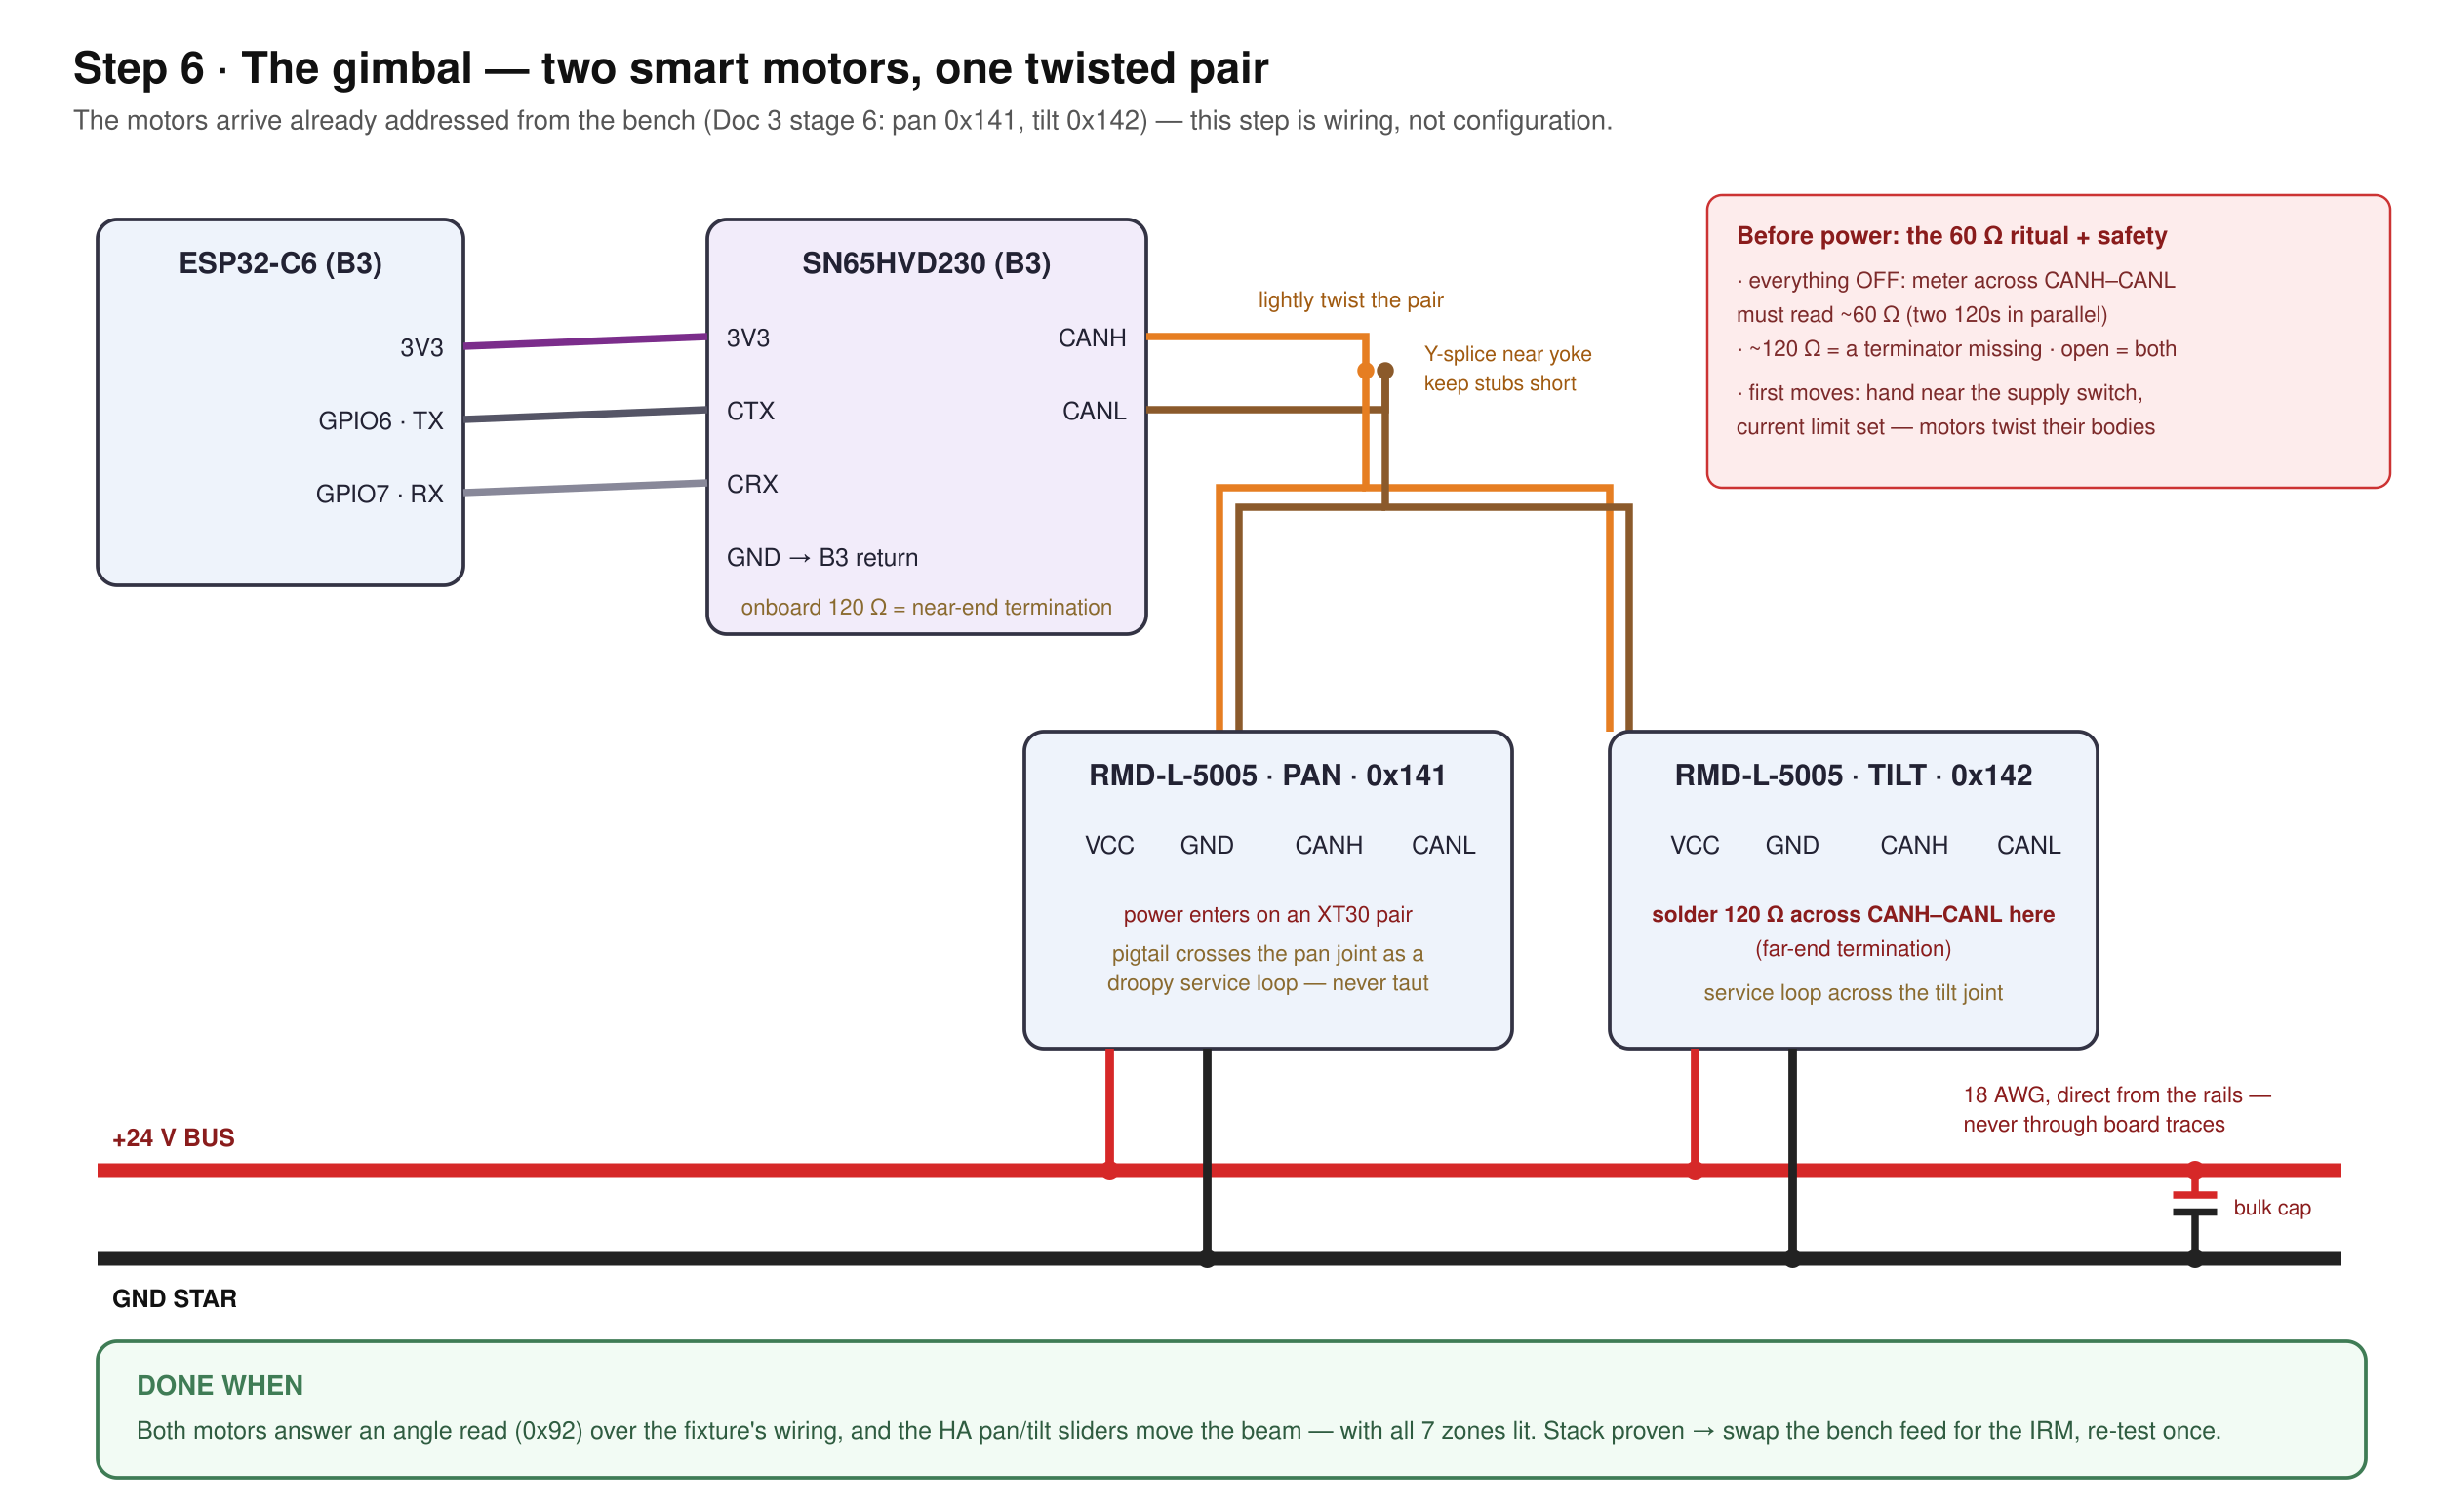
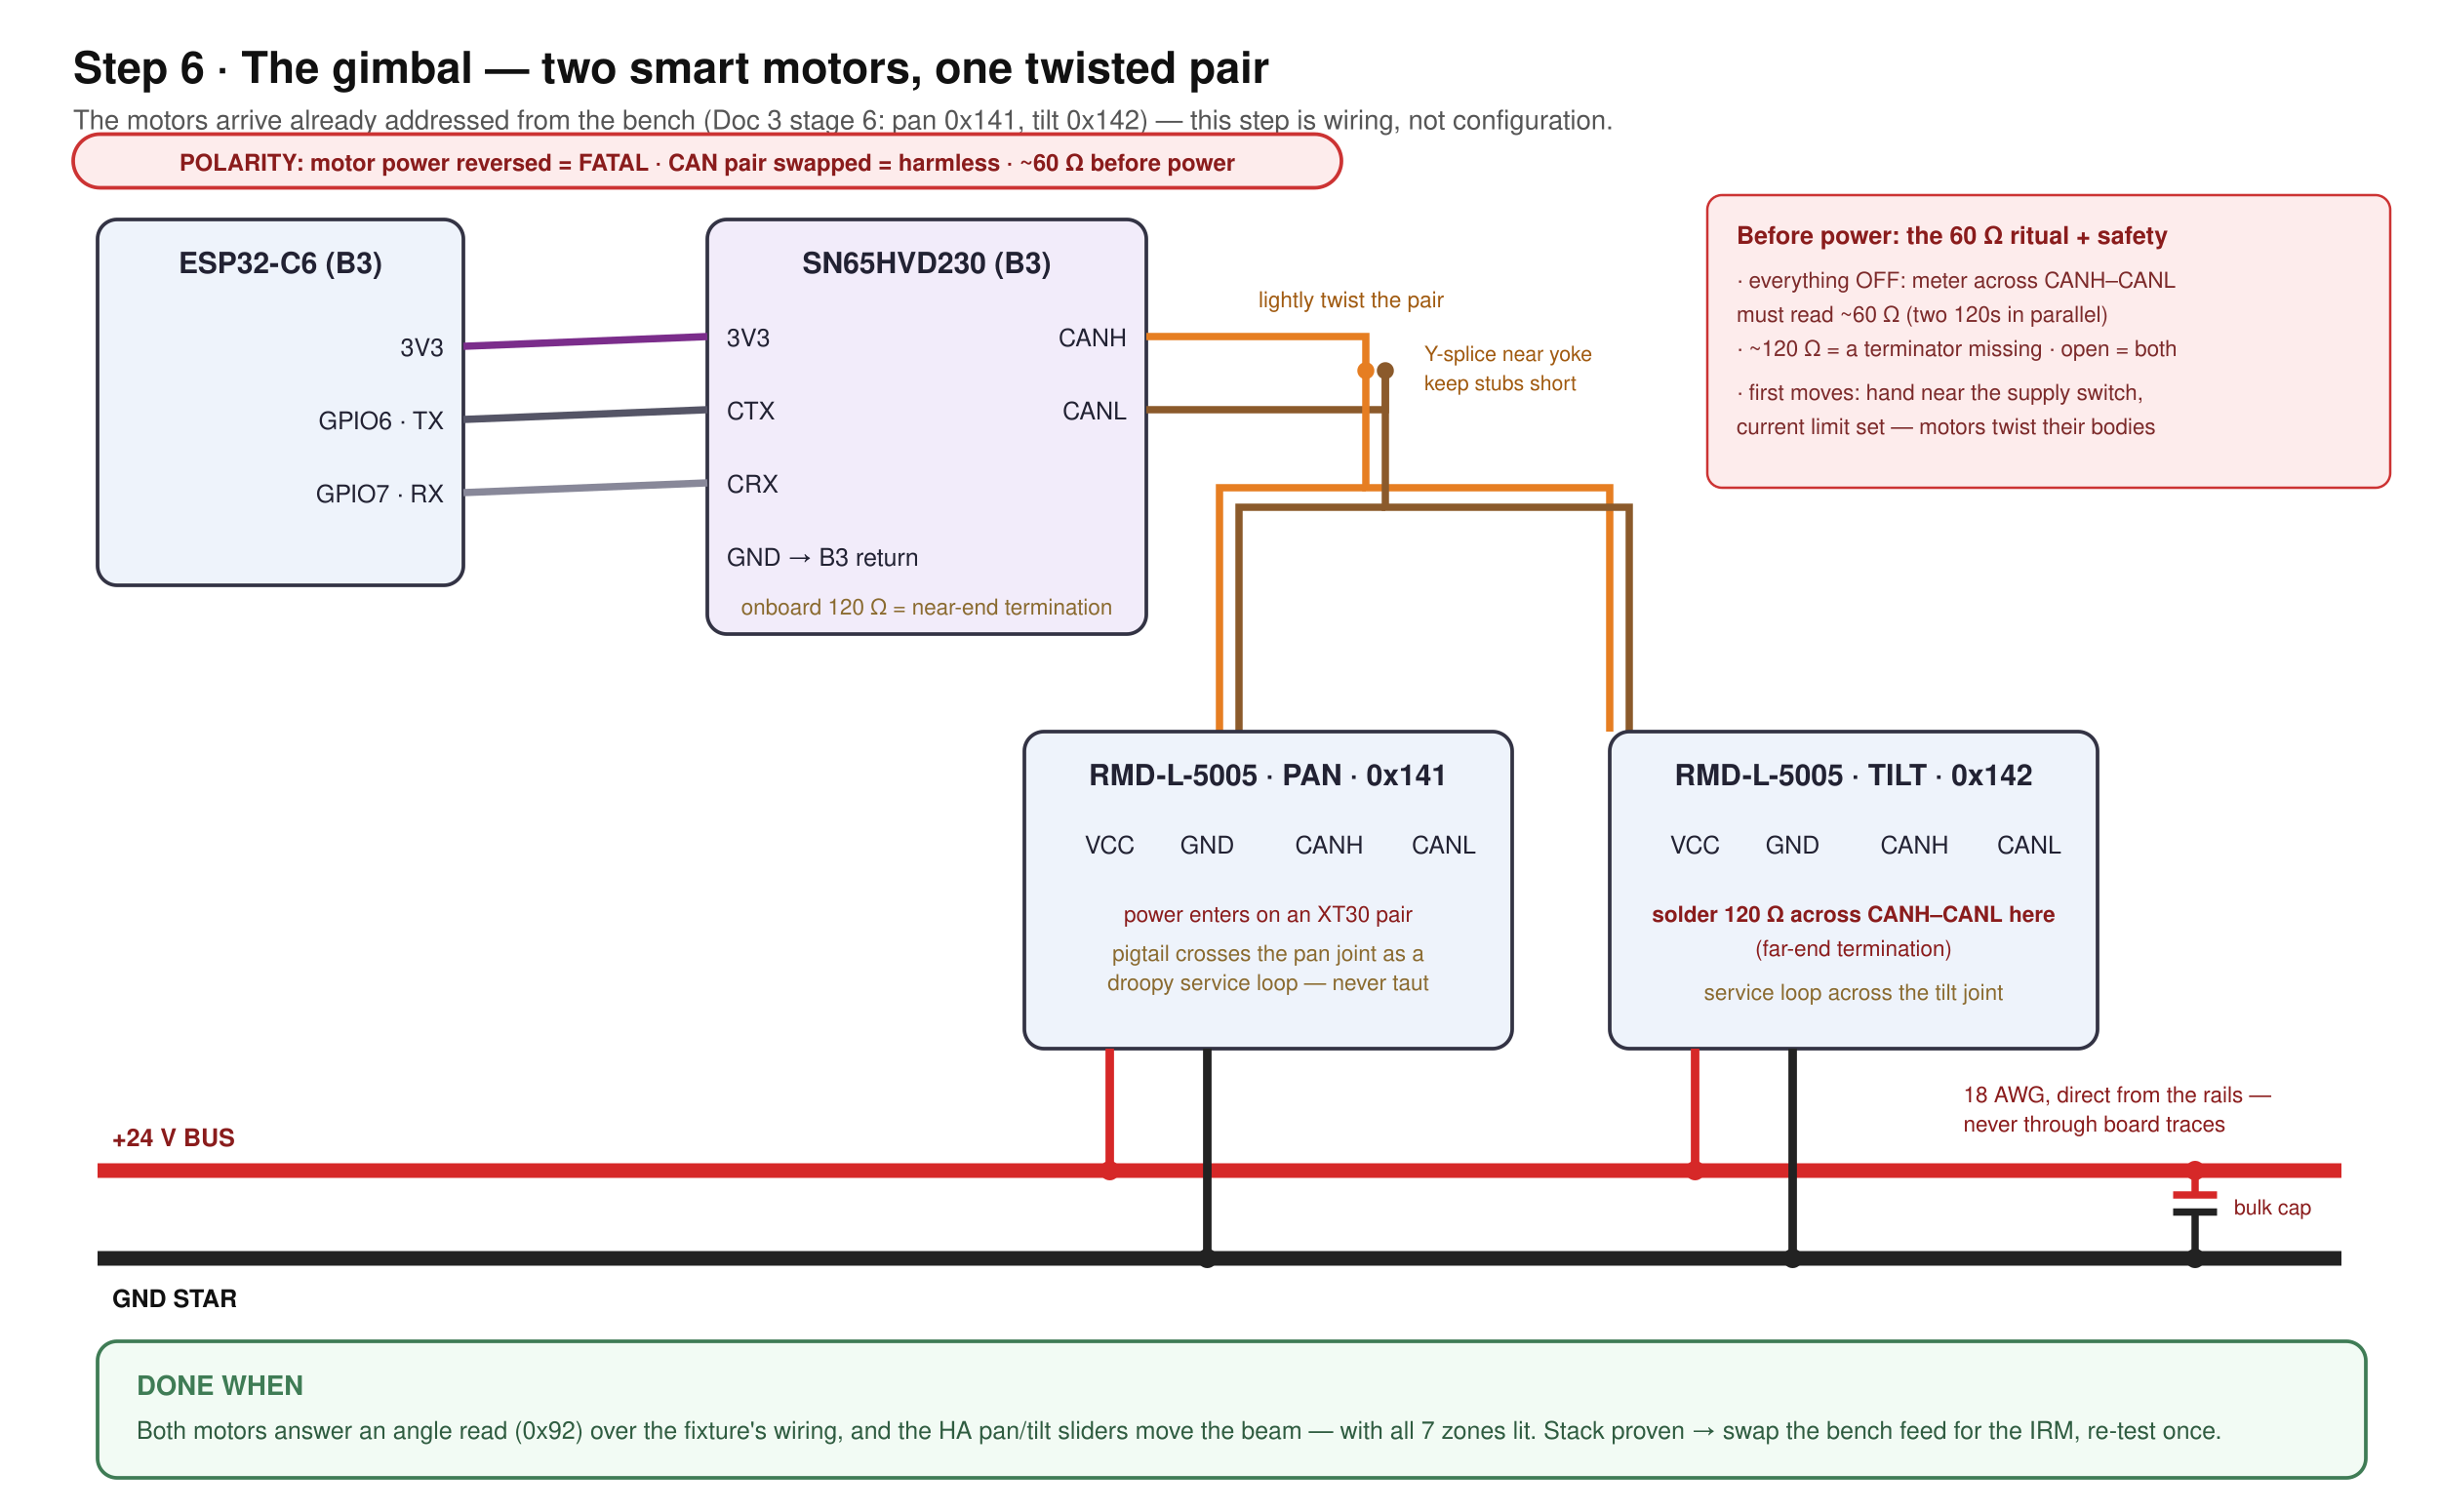
<svg xmlns="http://www.w3.org/2000/svg" viewBox="0 0 1000 620" font-family="Helvetica, Arial, sans-serif">
  <rect width="1000" height="620" fill="#fff" />
  <text x="30" y="34" font-size="18" font-weight="bold" fill="#111">Step 6 · The gimbal — two smart motors, one twisted pair</text>
  <text x="30" y="53" font-size="11" fill="#555">The motors arrive already addressed from the bench (Doc 3 stage 6: pan 0x141, tilt 0x142) — this step is wiring, not configuration.</text>
+   <rect x="30" y="55" width="520" height="22" fill="#fdecec" stroke="#c33" stroke-width="1.5" rx="11" />
+   <text x="290" y="70" font-size="9.5" font-weight="bold" text-anchor="middle" fill="#8a1c1c">POLARITY: motor power reversed = FATAL · CAN pair swapped = harmless · ~60 Ω before power</text>
  <rect x="40" y="90" width="150" height="150" fill="#eef3fb" stroke="#334" stroke-width="1.5" rx="8" />
  <text x="115" y="112" font-size="12" font-weight="bold" text-anchor="middle" fill="#223">ESP32-C6 (B3)</text>
  <g font-size="10" fill="#223" text-anchor="end">
    <text x="182" y="146">3V3</text>
    <text x="182" y="176">GPIO6 · TX</text>
    <text x="182" y="206">GPIO7 · RX</text>
  </g>
  <rect x="290" y="90" width="180" height="170" fill="#f2ecfa" stroke="#334" stroke-width="1.5" rx="8" />
  <text x="380" y="112" font-size="12" font-weight="bold" text-anchor="middle" fill="#223">SN65HVD230 (B3)</text>
  <g font-size="10" fill="#223">
    <text x="298" y="142">3V3</text>
    <text x="298" y="172">CTX</text>
    <text x="298" y="202">CRX</text>
    <text x="298" y="232">GND → B3 return</text>
    <text x="462" y="142" text-anchor="end">CANH</text>
    <text x="462" y="172" text-anchor="end">CANL</text>
  </g>
  <text x="380" y="252" font-size="9" text-anchor="middle" fill="#8a6a2f">onboard 120 Ω = near-end termination</text>
  <line x1="190" y1="142" x2="290" y2="138" stroke="#7b2d8b" stroke-width="3" />
  <line x1="190" y1="172" x2="290" y2="168" stroke="#556" stroke-width="3" />
  <line x1="190" y1="202" x2="290" y2="198" stroke="#889" stroke-width="3" />
  <path d="M 470 138 L 560 138 L 560 150" fill="none" stroke="#e67e22" stroke-width="3" />
  <path d="M 470 168 L 568 168 L 568 150" fill="none" stroke="#8b5a2b" stroke-width="3" />
  <text x="516" y="126" font-size="9" fill="#a05a10">lightly twist the pair</text>
  <circle cx="560" cy="152" r="3.5" fill="#e67e22" />
  <circle cx="568" cy="152" r="3.5" fill="#8b5a2b" />
  <text x="584" y="148" font-size="8.5" fill="#a05a10">Y-splice near yoke</text>
  <text x="584" y="160" font-size="8.5" fill="#a05a10">keep stubs short</text>
  <path d="M 560 152 L 560 200 L 660 200 L 660 300" fill="none" stroke="#e67e22" stroke-width="3" />
  <path d="M 568 152 L 568 208 L 668 208 L 668 300" fill="none" stroke="#8b5a2b" stroke-width="3" />
  <path d="M 560 200 L 500 200 L 500 300" fill="none" stroke="#e67e22" stroke-width="3" />
  <path d="M 568 208 L 508 208 L 508 300" fill="none" stroke="#8b5a2b" stroke-width="3" />
  <rect x="420" y="300" width="200" height="130" fill="#eef3fb" stroke="#334" stroke-width="1.5" rx="8" />
  <text x="520" y="322" font-size="12" font-weight="bold" text-anchor="middle" fill="#223">RMD-L-5005 · PAN · 0x141</text>
  <g font-size="10" fill="#223" text-anchor="middle">
    <text x="455" y="350">VCC</text>
    <text x="495" y="350">GND</text>
    <text x="545" y="350">CANH</text>
    <text x="592" y="350">CANL</text>
  </g>
  <text x="520" y="378" font-size="9" text-anchor="middle" fill="#8a1c1c">power enters on an XT30 pair</text>
  <text x="520" y="394" font-size="9" text-anchor="middle" fill="#8a6a2f">pigtail crosses the pan joint as a</text>
  <text x="520" y="406" font-size="9" text-anchor="middle" fill="#8a6a2f">droopy service loop — never taut</text>
  <rect x="660" y="300" width="200" height="130" fill="#eef3fb" stroke="#334" stroke-width="1.5" rx="8" />
  <text x="760" y="322" font-size="12" font-weight="bold" text-anchor="middle" fill="#223">RMD-L-5005 · TILT · 0x142</text>
  <g font-size="10" fill="#223" text-anchor="middle">
    <text x="695" y="350">VCC</text>
    <text x="735" y="350">GND</text>
    <text x="785" y="350">CANH</text>
    <text x="832" y="350">CANL</text>
  </g>
  <text x="760" y="378" font-size="9" text-anchor="middle" fill="#8a1c1c" font-weight="bold">solder 120 Ω across CANH–CANL here</text>
  <text x="760" y="392" font-size="9" text-anchor="middle" fill="#8a1c1c">(far-end termination)</text>
  <text x="760" y="410" font-size="9" text-anchor="middle" fill="#8a6a2f">service loop across the tilt joint</text>
  <line x1="40" y1="480" x2="960" y2="480" stroke="#d62828" stroke-width="6" />
  <text x="46" y="470" font-size="10" font-weight="bold" fill="#8a1c1c">+24 V BUS</text>
  <line x1="40" y1="516" x2="960" y2="516" stroke="#222" stroke-width="6" />
  <text x="46" y="536" font-size="10" font-weight="bold" fill="#111">GND STAR</text>
  <path d="M 455 480 L 455 430" fill="none" stroke="#d62828" stroke-width="3.5" />
  <circle cx="455" cy="480" r="4" fill="#d62828" />
  <path d="M 495 516 L 495 430" fill="none" stroke="#222" stroke-width="3.5" />
  <circle cx="495" cy="516" r="4" fill="#222" />
  <path d="M 695 480 L 695 430" fill="none" stroke="#d62828" stroke-width="3.5" />
  <circle cx="695" cy="480" r="4" fill="#d62828" />
  <path d="M 735 516 L 735 430" fill="none" stroke="#222" stroke-width="3.5" />
  <circle cx="735" cy="516" r="4" fill="#222" />
  <text x="805" y="452" font-size="9" fill="#8a1c1c">18 AWG, direct from the rails —</text>
  <text x="805" y="464" font-size="9" fill="#8a1c1c">never through board traces</text>
  <circle cx="900" cy="480" r="4" fill="#d62828" />
  <path d="M 900 480 L 900 490" fill="none" stroke="#d62828" stroke-width="3" />
  <line x1="891" y1="490" x2="909" y2="490" stroke="#d62828" stroke-width="3" />
  <line x1="891" y1="497" x2="909" y2="497" stroke="#222" stroke-width="3" />
  <path d="M 900 497 L 900 516" fill="none" stroke="#222" stroke-width="3" />
  <circle cx="900" cy="516" r="4" fill="#222" />
  <text x="916" y="498" font-size="8.5" fill="#8a1c1c">bulk cap</text>
  <rect x="700" y="80" width="280" height="120" fill="#fdecec" stroke="#c33" rx="6" />
  <text x="712" y="100" font-size="10" font-weight="bold" fill="#8a1c1c">Before power: the 60 Ω ritual + safety</text>
  <g font-size="9" fill="#7c2a2a">
    <text x="712" y="118">· everything OFF: meter across CANH–CANL</text>
    <text x="712" y="132">  must read ~60 Ω (two 120s in parallel)</text>
    <text x="712" y="146">· ~120 Ω = a terminator missing · open = both</text>
    <text x="712" y="164">· first moves: hand near the supply switch,</text>
    <text x="712" y="178">  current limit set — motors twist their bodies</text>
  </g>
  <rect x="40" y="550" width="930" height="56" fill="#f2fbf4" stroke="#3f7c55" stroke-width="1.5" rx="8" />
  <text x="56" y="572" font-size="11" font-weight="bold" fill="#3f7c55">DONE WHEN</text>
  <text x="56" y="590" font-size="10" fill="#2f5c40">Both motors answer an angle read (0x92) over the fixture's wiring, and the HA pan/tilt sliders move the beam — with all 7 zones lit. Stack proven → swap the bench feed for the IRM, re-test once.</text>
</svg>
